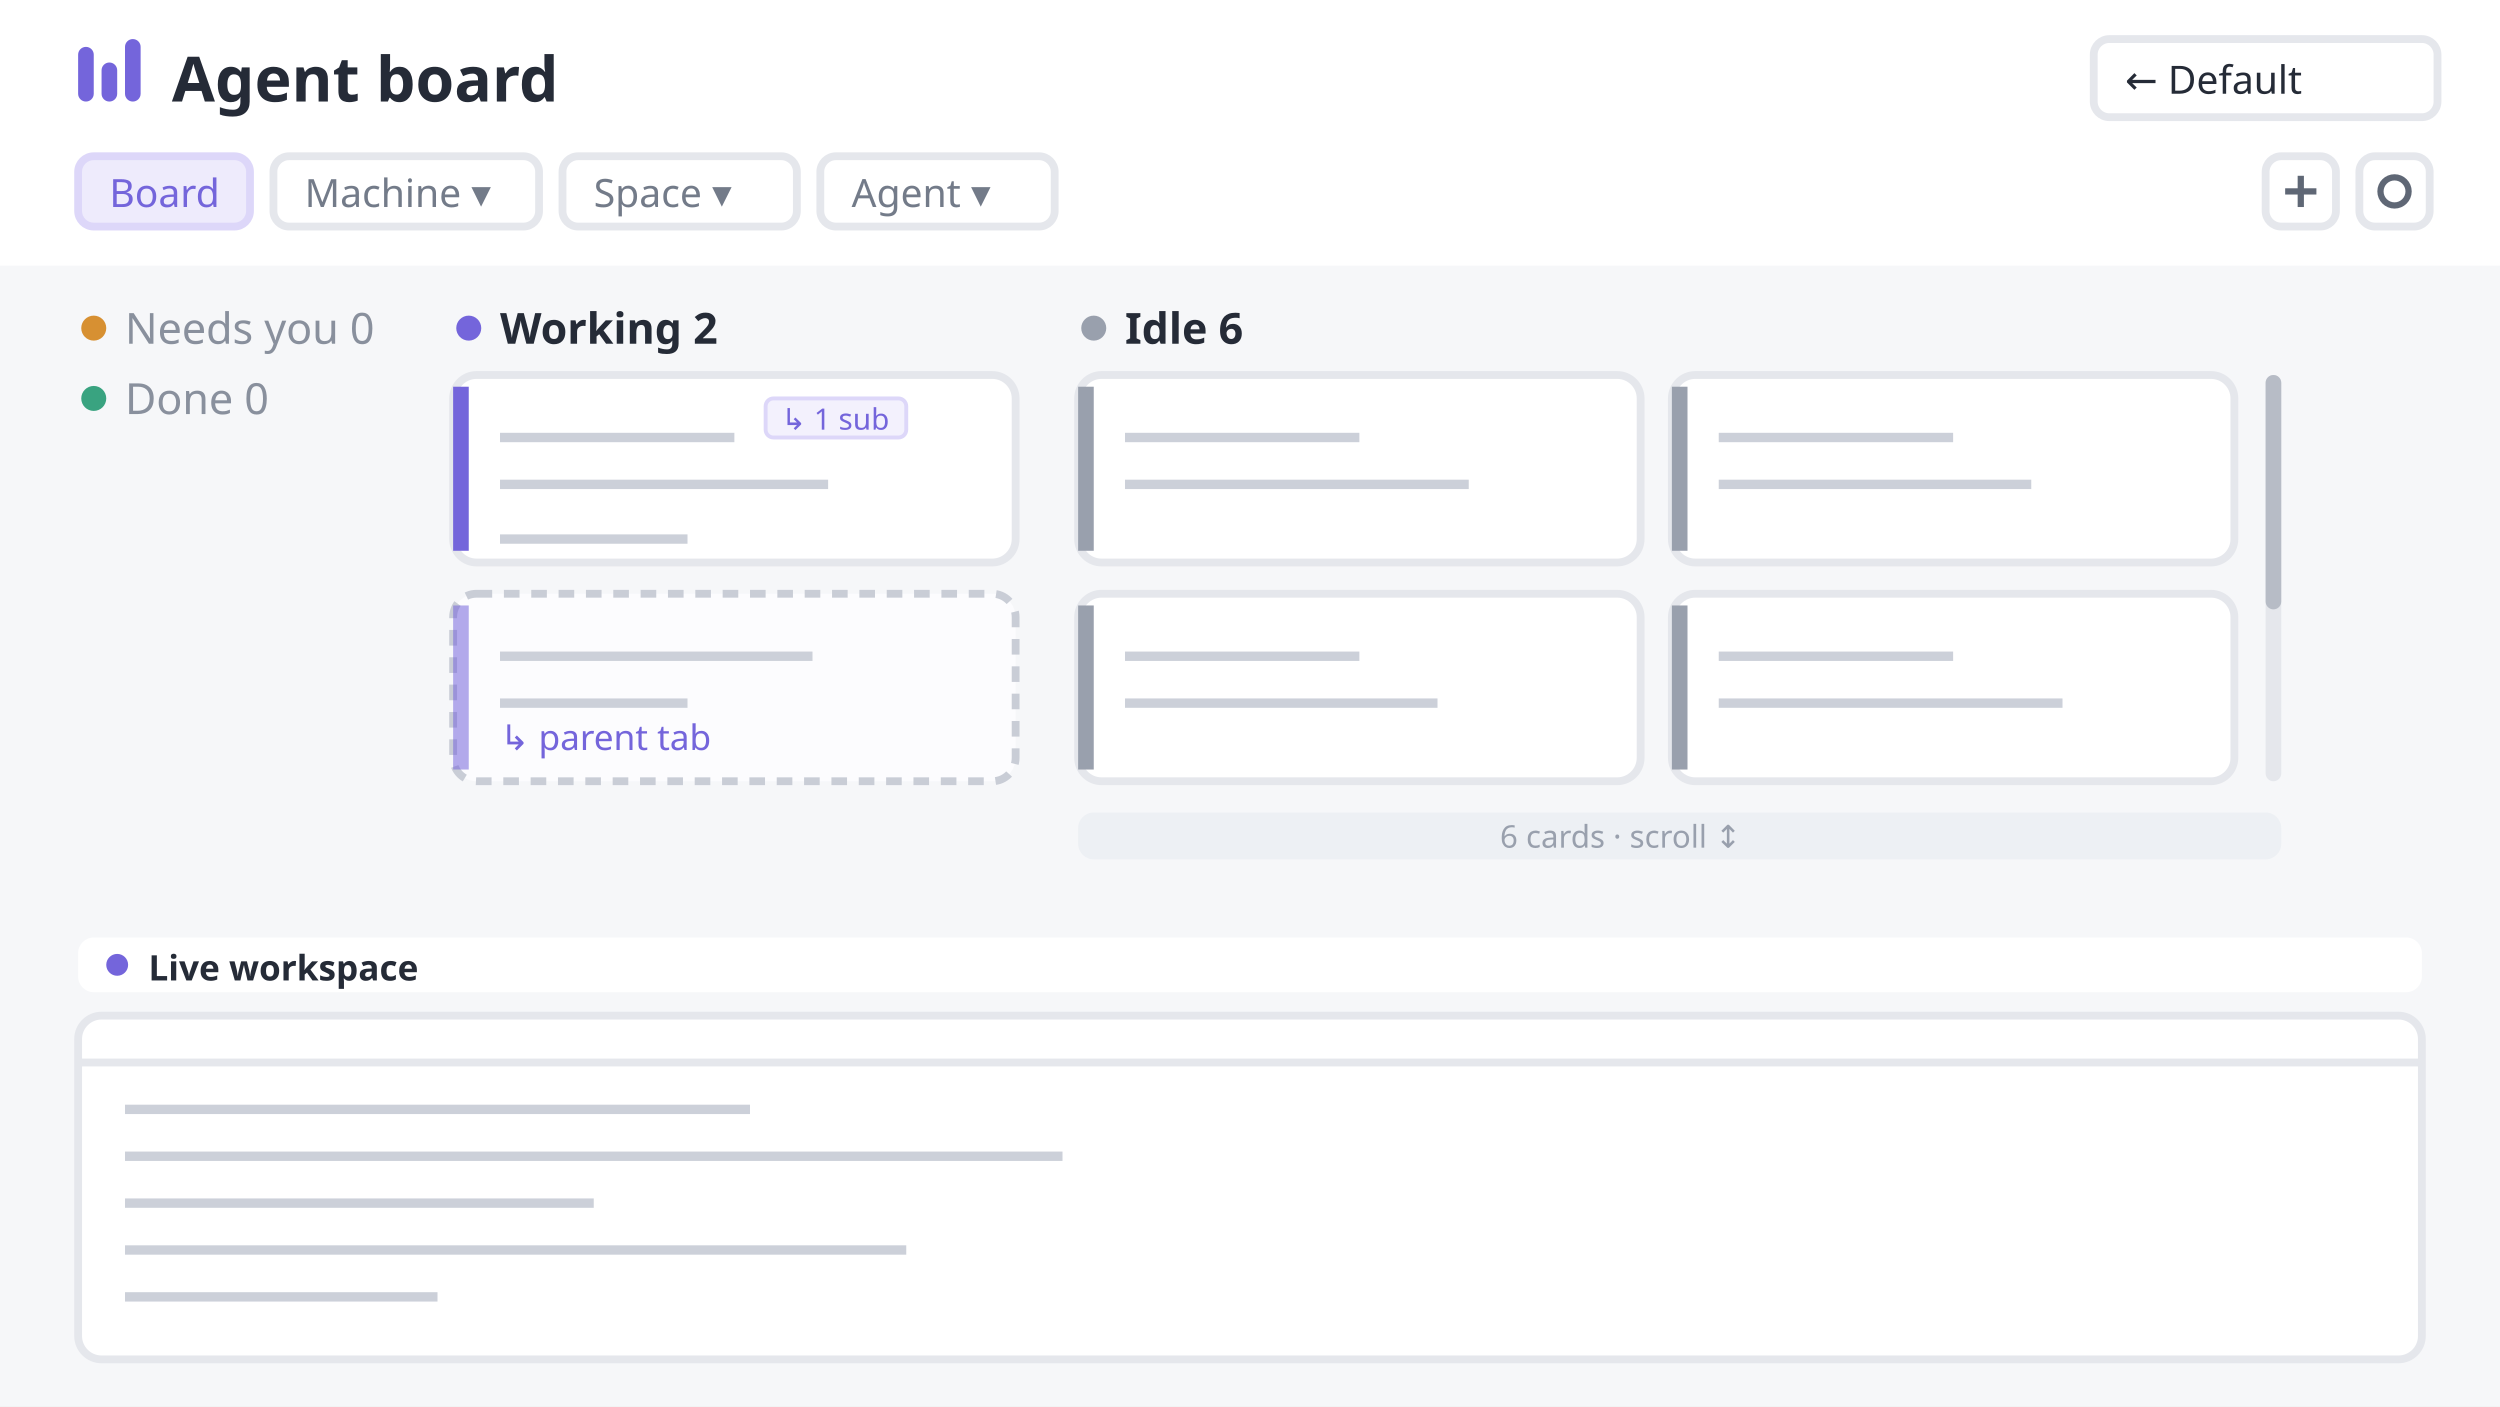
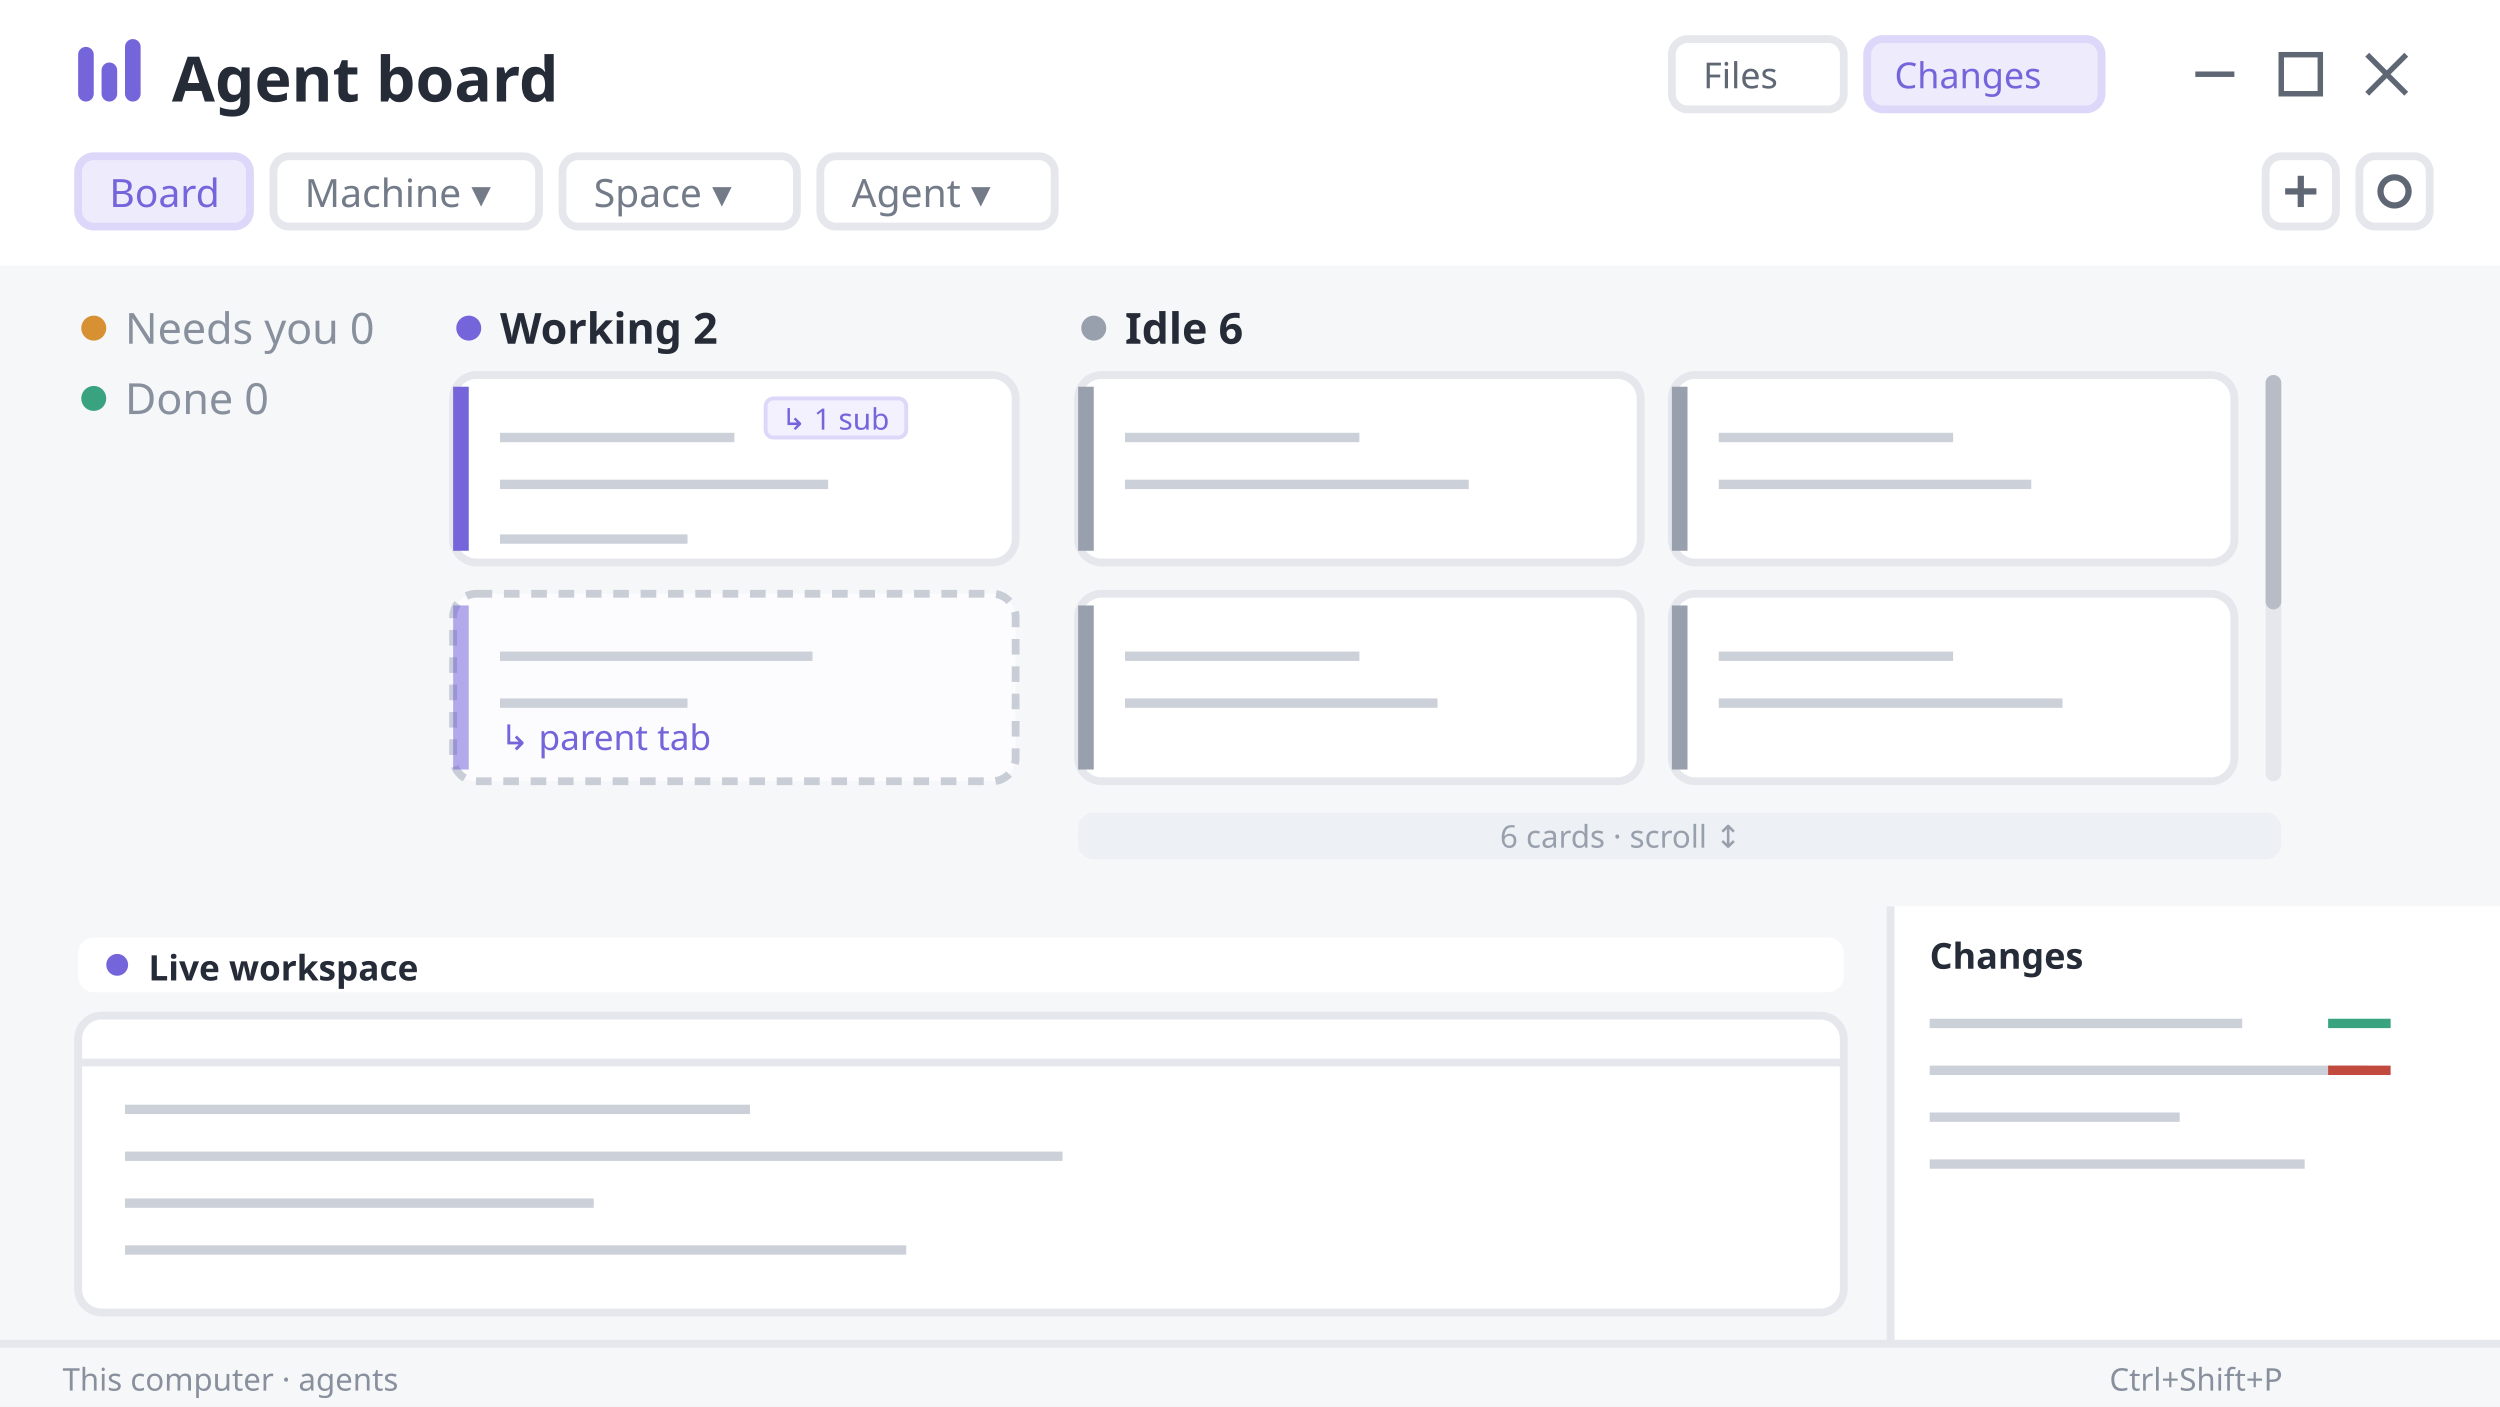
<svg xmlns="http://www.w3.org/2000/svg" width="320" height="180" viewBox="0 0 320 180">
  <rect width="320" height="180" fill="#f6f7f9" />
  <rect width="320" height="34" fill="#ffffff" />
  <g fill="#7465db">
    <rect x="10" y="6" width="2" height="7" rx="1" />
    <rect x="13" y="8" width="2" height="5" rx="1" />
    <rect x="16" y="5" width="2" height="8" rx="1" />
  </g>
  <text x="22" y="13" font-family="sans-serif" font-size="8" font-weight="600" fill="#252b37">Agent board</text>
-   <rect x="268" y="5" width="44" height="10" rx="2" fill="#ffffff" stroke="#e5e7ec" />
-   <text x="272" y="12" font-family="sans-serif" font-size="5" fill="#252b37">← Default</text>
+   <g font-family="sans-serif" font-size="4.6" fill="#5f6775">
+     <rect x="214" y="5" width="22" height="9" rx="2" fill="#ffffff" stroke="#e5e7ec" />
+     <text x="218" y="11.3">Files</text>
+     <rect x="239" y="5" width="30" height="9" rx="2" fill="#eeebfc" stroke="#ddd7f9" />
+     <text x="242.5" y="11.3" fill="#7465db">Changes</text>
+   </g>
+   <g stroke="#5f6775" stroke-width="0.7" fill="none">
+     <path d="M281 9.5h5" />
+     <rect x="292" y="7" width="5" height="5" />
+     <path d="M303 7l5 5m0-5l-5 5" />
+   </g>
  <g font-family="sans-serif" font-size="5">
    <rect x="10" y="20" width="22" height="9" rx="2" fill="#eeebfc" stroke="#ddd7f9" />
    <text x="14" y="26.5" fill="#7465db">Board</text>
    <rect x="35" y="20" width="34" height="9" rx="2" fill="#ffffff" stroke="#e5e7ec" />
    <text x="39" y="26.5" fill="#737b89">Machine ▾</text>
    <rect x="72" y="20" width="30" height="9" rx="2" fill="#ffffff" stroke="#e5e7ec" />
    <text x="76" y="26.5" fill="#737b89">Space ▾</text>
    <rect x="105" y="20" width="30" height="9" rx="2" fill="#ffffff" stroke="#e5e7ec" />
    <text x="109" y="26.5" fill="#737b89">Agent ▾</text>
  </g>
  <g fill="#ffffff" stroke="#e5e7ec">
    <rect x="290" y="20" width="9" height="9" rx="2" />
    <rect x="302" y="20" width="9" height="9" rx="2" />
  </g>
  <g stroke="#5f6775" stroke-width="0.8">
    <path d="M294.5 22.5v4m-2-2h4" />
  </g>
  <circle cx="306.5" cy="24.5" r="1.8" fill="none" stroke="#5f6775" stroke-width="0.8" />
  <g font-family="sans-serif" font-size="5.5" fill="#89909d">
    <circle cx="12" cy="42" r="1.6" fill="#d79032" />
    <text x="16" y="44">Needs you 0</text>
    <circle cx="12" cy="51" r="1.6" fill="#39a380" />
    <text x="16" y="53">Done 0</text>
  </g>
  <g font-family="sans-serif" font-size="5.5" font-weight="600" fill="#252b37">
    <circle cx="60" cy="42" r="1.6" fill="#7465db" />
    <text x="64" y="44">Working 2</text>
    <circle cx="140" cy="42" r="1.6" fill="#99a0ad" />
    <text x="144" y="44">Idle 6</text>
  </g>
  <rect x="58" y="48" width="72" height="24" rx="3" fill="#ffffff" stroke="#e5e7ec" />
  <path d="M59 49.5v21" stroke="#7465db" stroke-width="2" />
  <rect x="58" y="76" width="72" height="24" rx="3" fill="#fcfcfe" stroke="#c9cdd6" stroke-dasharray="2 1.5" />
  <path d="M59 77.5v21" stroke="#7465db" stroke-width="2" opacity="0.55" />
  <g font-family="sans-serif" font-size="4.5" fill="#7465db">
    <text x="64" y="96">↳ parent tab</text>
  </g>
  <rect x="98" y="51" width="18" height="5" rx="1" fill="#f3f1fd" stroke="#ddd7f9" stroke-width="0.5" />
  <text x="100" y="55" font-family="sans-serif" font-size="3.8" fill="#7465db">↳ 1 sub</text>
  <g fill="#ffffff" stroke="#e5e7ec">
    <rect x="138" y="48" width="72" height="24" rx="3" />
    <rect x="214" y="48" width="72" height="24" rx="3" />
    <rect x="138" y="76" width="72" height="24" rx="3" />
    <rect x="214" y="76" width="72" height="24" rx="3" />
  </g>
  <g stroke="#99a0ad" stroke-width="2">
    <path d="M139 49.5v21m0 7v21m76-49v21m0 7v21" />
  </g>
  <rect x="290" y="48" width="2" height="52" rx="1" fill="#e5e7ec" />
  <rect x="290" y="48" width="2" height="30" rx="1" fill="#b7bcc6" />
  <rect x="138" y="104" width="154" height="6" rx="2" fill="#edf0f4" />
  <text x="192" y="108.5" font-family="sans-serif" font-size="4" fill="#99a0ad">6 cards · scroll ↕</text>
  <g stroke="#ccd0d9" stroke-width="1.2">
    <path d="M64 56h30m-30 6h42m-42 7h24" />
    <path d="M64 84h40m-40 6h24" />
    <path d="M144 56h30m-30 6h44M220 56h30m-30 6h40M144 84h30m-30 6h40M220 84h30m-30 6h44" />
  </g>
  <rect x="0" y="116" width="320" height="64" fill="#f6f7f9" />
-   <rect x="10" y="120" width="300" height="7" rx="2" fill="#ffffff" />
+   <rect x="10" y="120" width="226" height="7" rx="2" fill="#ffffff" />
  <circle cx="15" cy="123.5" r="1.4" fill="#7465db" />
  <text x="19" y="125.5" font-family="sans-serif" font-size="4.5" font-weight="600" fill="#252b37">Live workspace</text>
-   <rect x="10" y="130" width="300" height="44" rx="3" fill="#ffffff" stroke="#e5e7ec" />
-   <path d="M10 136h300" stroke="#e5e7ec" />
+   <rect x="10" y="130" width="226" height="38" rx="3" fill="#ffffff" stroke="#e5e7ec" />
+   <path d="M10 136h226" stroke="#e5e7ec" />
  <g stroke="#ccd0d9" stroke-width="1.2">
-     <path d="M16 142h80m-80 6h120m-120 6h60m-60 6h100m-100 6h40" />
+     <path d="M16 142h80m-80 6h120m-120 6h60m-60 6h100" />
+   </g>
+   <rect x="242" y="116" width="78" height="56" fill="#ffffff" />
+   <path d="M242 116v56" stroke="#e5e7ec" />
+   <text x="247" y="124" font-family="sans-serif" font-size="4.6" font-weight="600" fill="#252b37">Changes</text>
+   <g stroke="#ccd0d9" stroke-width="1.2">
+     <path d="M247 131h40m-40 6h56m-56 6h32m-32 6h48" />
+   </g>
+   <g stroke-width="1.2">
+     <path d="M298 131h8" stroke="#39a380" />
+     <path d="M298 137h8" stroke="#c2493d" />
+   </g>
+   <rect x="0" y="172" width="320" height="8" fill="#f6f7f9" />
+   <path d="M0 172h320" stroke="#e5e7ec" />
+   <g font-family="sans-serif" font-size="4" fill="#89909d">
+     <text x="8" y="178">This computer · agents</text>
+     <text x="270" y="178">Ctrl+Shift+P</text>
  </g>
</svg>
